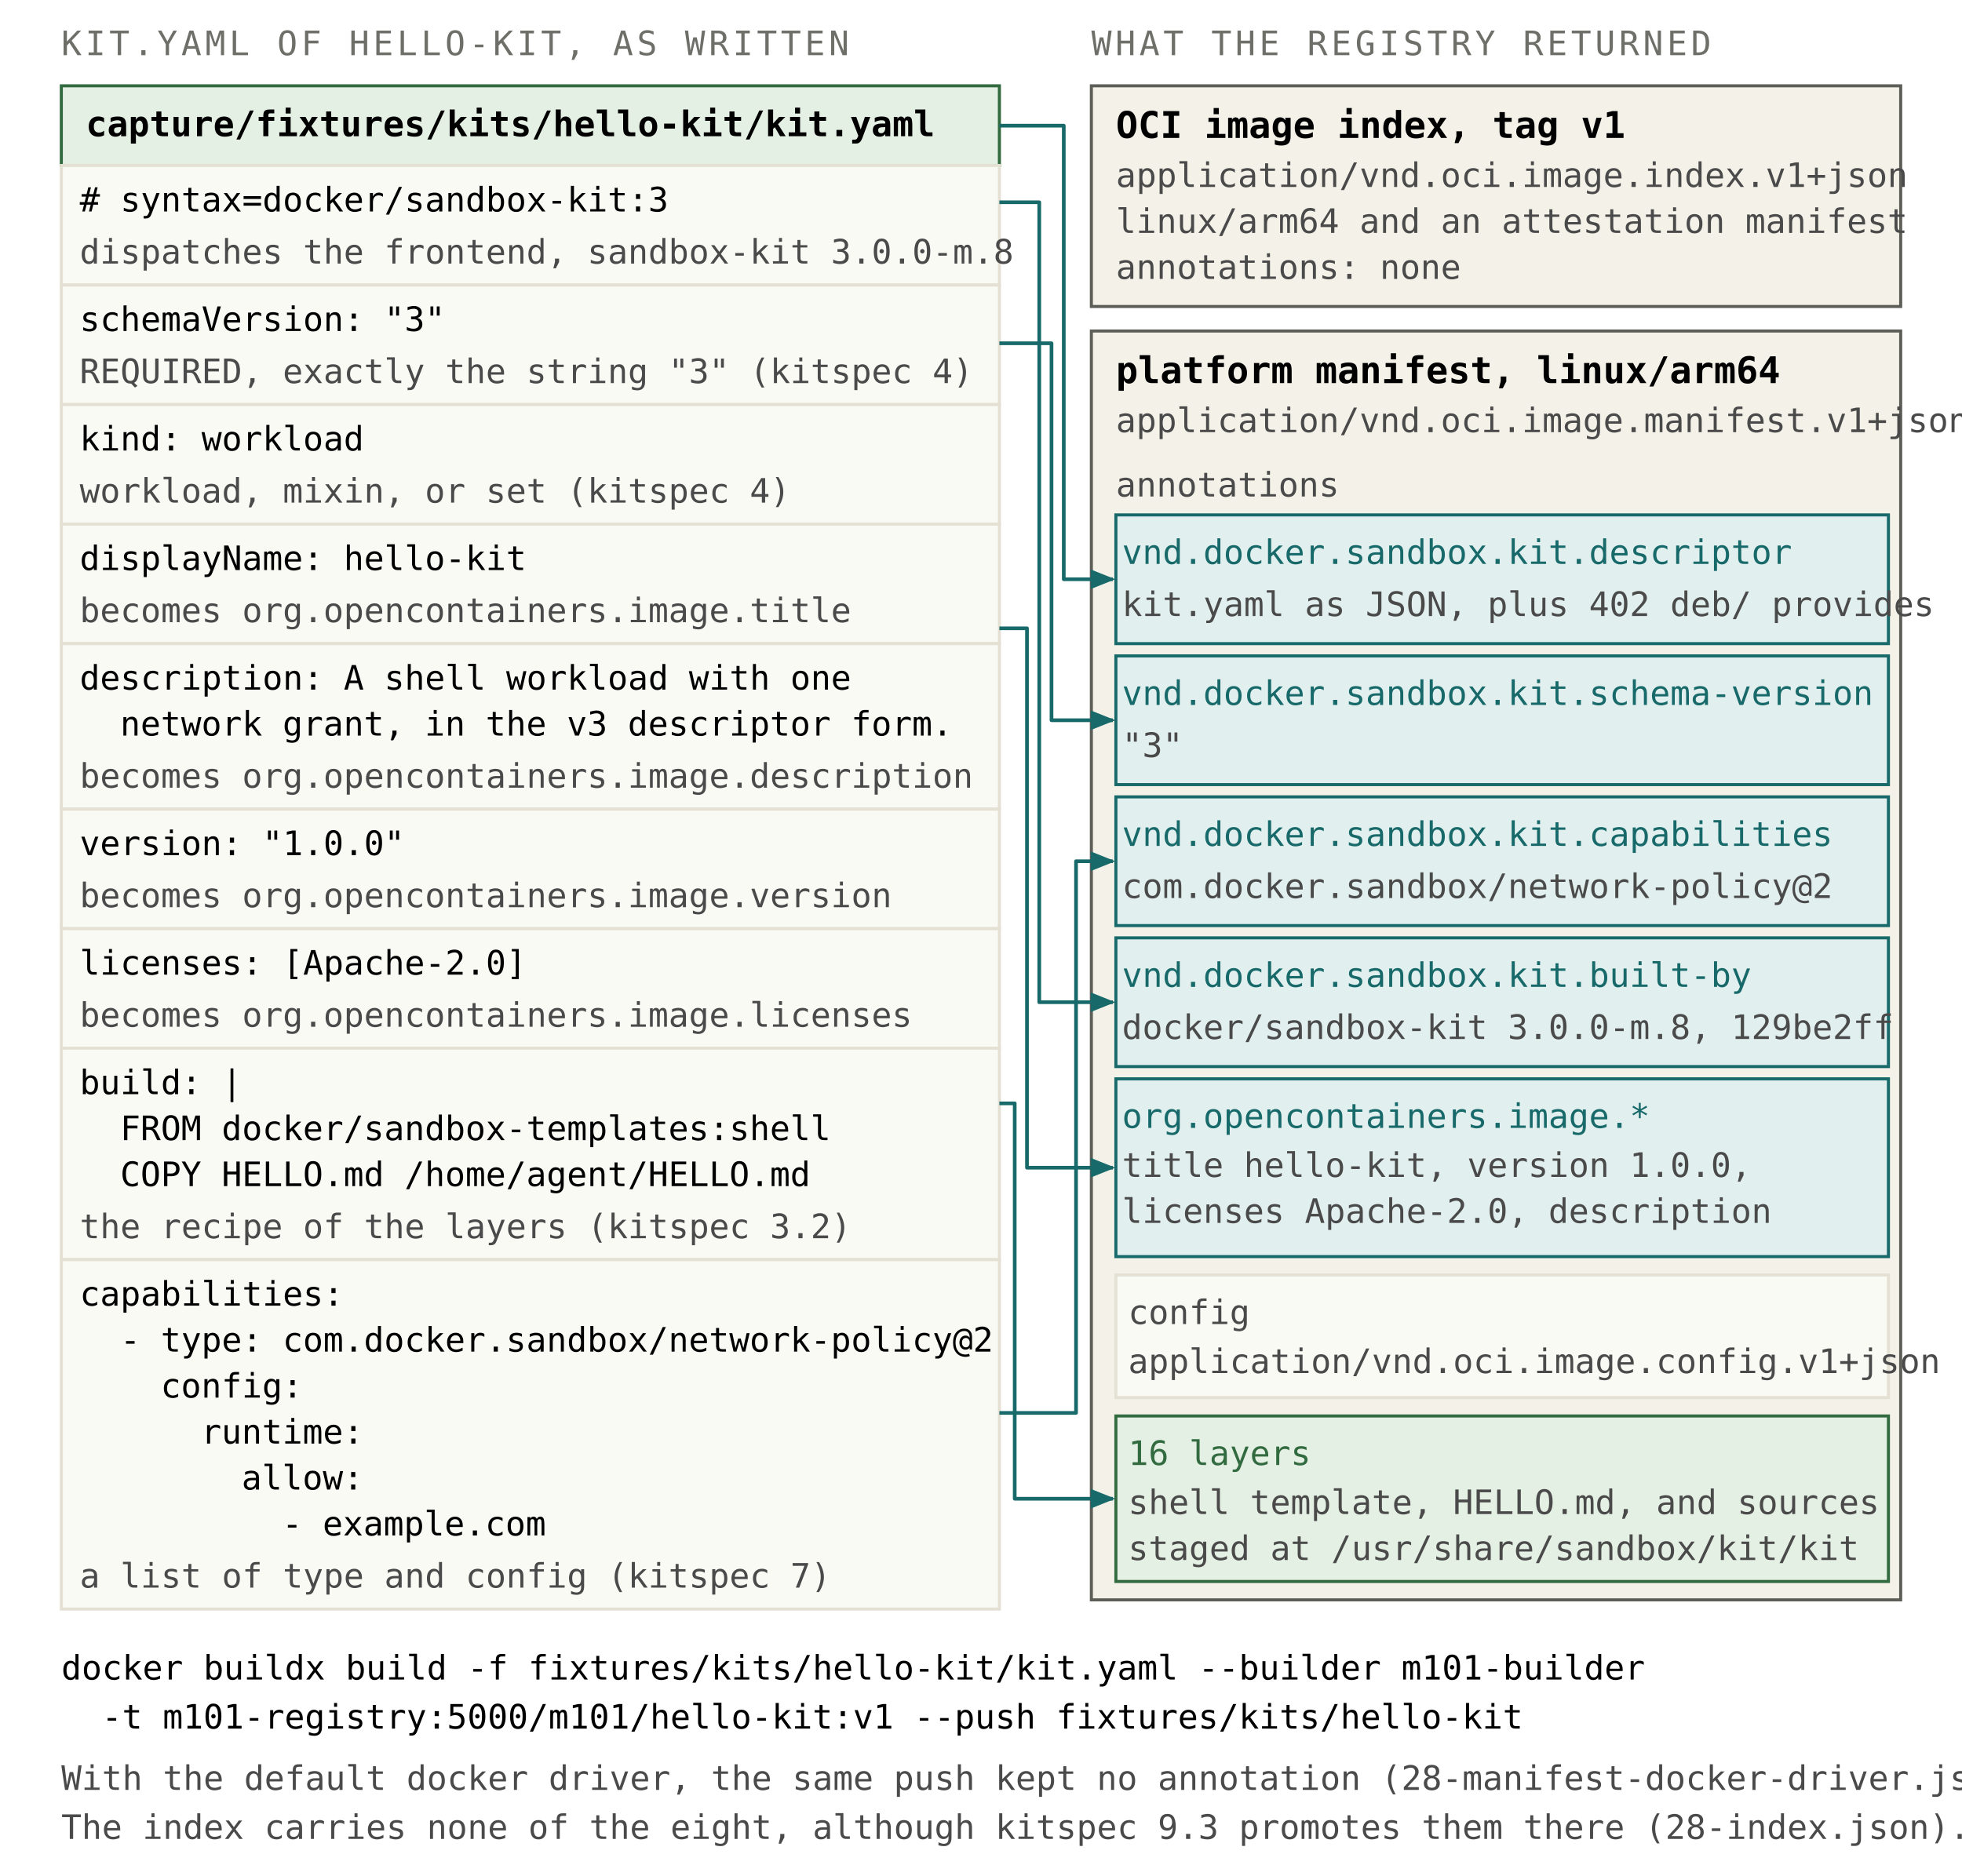
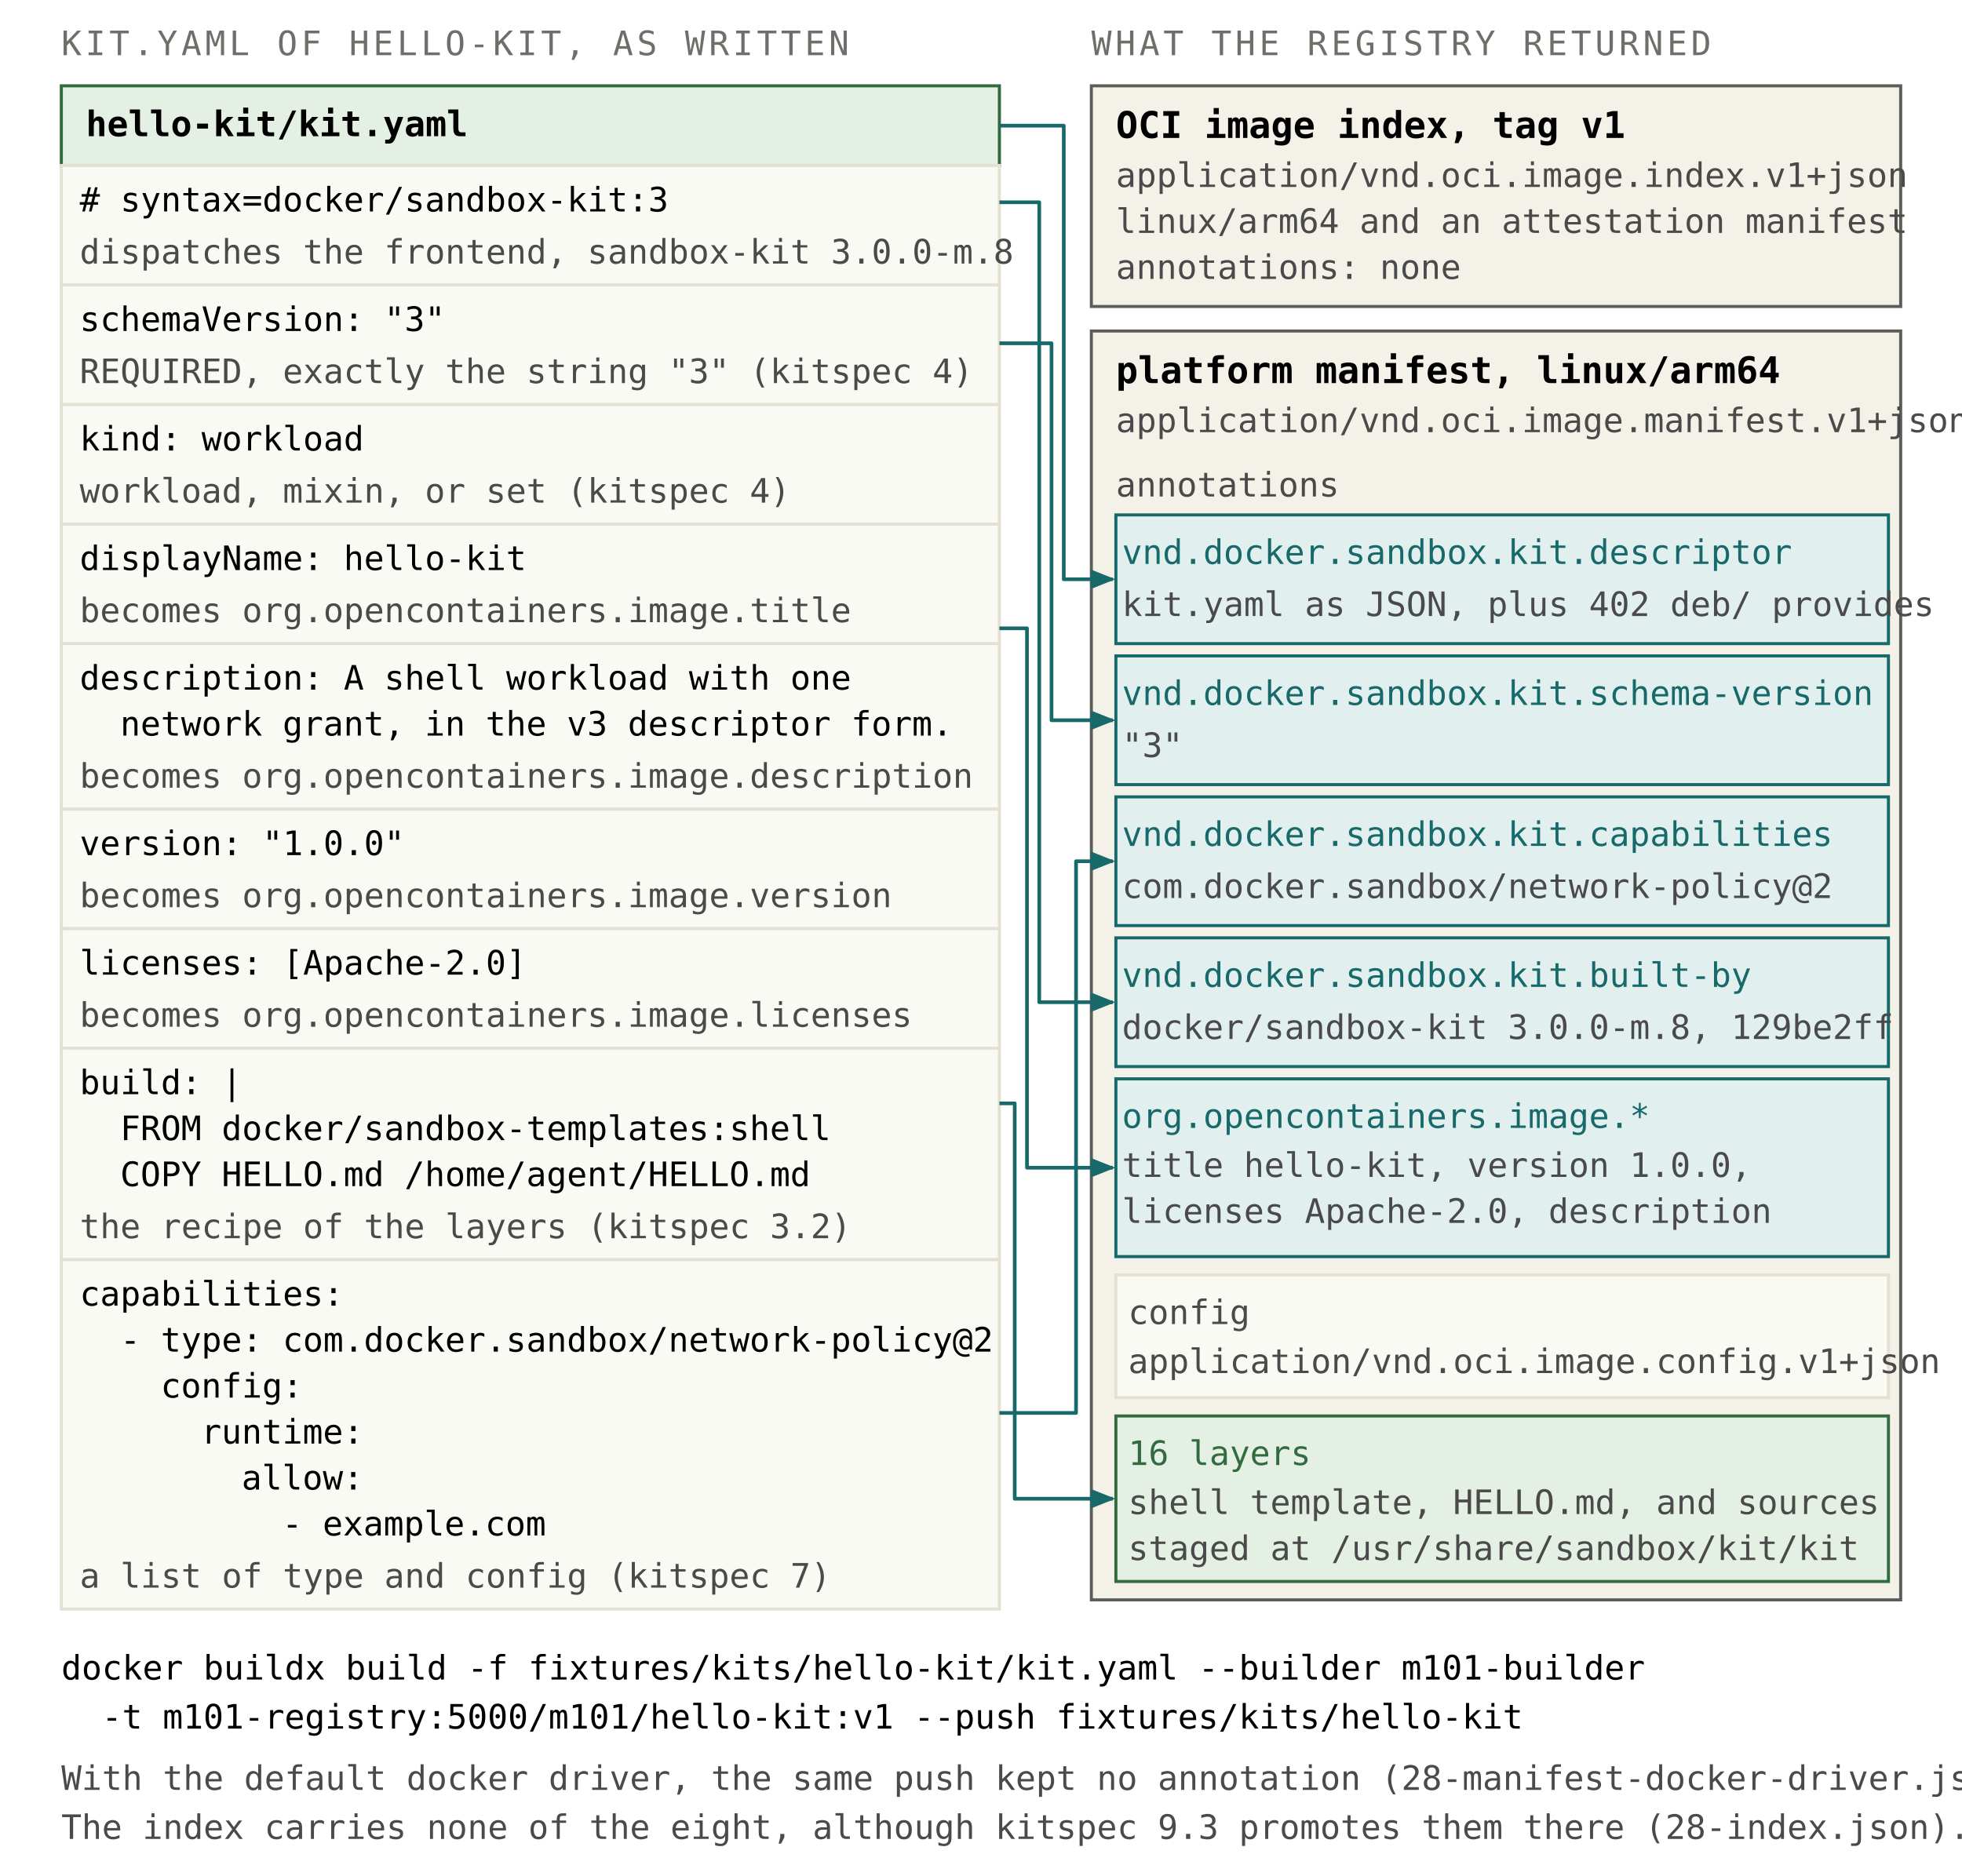
<svg xmlns="http://www.w3.org/2000/svg" viewBox="0 0 640 612" role="img" aria-labelledby="fig-4-1-title fig-4-1-desc" font-family="JetBrains Mono, ui-monospace, monospace">
  <defs>
    <marker id="fig-4-1-head-teal" viewBox="0 0 10 10" refX="9" refY="5" markerWidth="8" markerHeight="8" markerUnits="userSpaceOnUse" orient="auto-start-reverse">
      <path d="M0 1 L10 5 L0 9 z" fill="var(--m-teal-ink, #18696a)" />
    </marker>
  </defs>
  <text x="20" y="18" font-size="11" letter-spacing="1.2" fill="var(--m-ink-mute, #6f6f6a)">KIT.YAML OF HELLO-KIT, AS WRITTEN</text>
  <text x="356" y="18" font-size="11" letter-spacing="1.2" fill="var(--m-ink-mute, #6f6f6a)">WHAT THE REGISTRY RETURNED</text>
  <rect x="20" y="28" width="306" height="26" fill="var(--m-green-fill, #e5f0e4)" stroke="var(--m-green-ink, #336b40)" />
-   <text x="28" y="44.45" font-size="11.5" font-weight="700">capture/fixtures/kits/hello-kit/kit.yaml</text>
+   <text x="28" y="44.45" font-size="11.5" font-weight="700">hello-kit/kit.yaml</text>
  <rect x="20" y="54" width="306" height="39" fill="var(--m-paper, #fafaf5)" stroke="var(--m-panel-edge, #e4e1d4)" />
  <text x="26" y="69" font-size="11"># syntax=docker/sandbox-kit:3</text>
  <text x="26" y="86" font-size="11" class="m-serif" fill="var(--m-ink-soft, #4a4a4a)">dispatches the frontend, sandbox-kit 3.0.0-m.8</text>
  <rect x="20" y="93" width="306" height="39" fill="var(--m-paper, #fafaf5)" stroke="var(--m-panel-edge, #e4e1d4)" />
  <text x="26" y="108" font-size="11">schemaVersion: "3"</text>
  <text x="26" y="125" font-size="11" class="m-serif" fill="var(--m-ink-soft, #4a4a4a)">REQUIRED, exactly the string "3" (kitspec 4)</text>
  <rect x="20" y="132" width="306" height="39" fill="var(--m-paper, #fafaf5)" stroke="var(--m-panel-edge, #e4e1d4)" />
  <text x="26" y="147" font-size="11">kind: workload</text>
  <text x="26" y="164" font-size="11" class="m-serif" fill="var(--m-ink-soft, #4a4a4a)">workload, mixin, or set (kitspec 4)</text>
  <rect x="20" y="171" width="306" height="39" fill="var(--m-paper, #fafaf5)" stroke="var(--m-panel-edge, #e4e1d4)" />
  <text x="26" y="186" font-size="11">displayName: hello-kit</text>
  <text x="26" y="203" font-size="11" class="m-serif" fill="var(--m-ink-soft, #4a4a4a)">becomes org.opencontainers.image.title</text>
  <rect x="20" y="210" width="306" height="54" fill="var(--m-paper, #fafaf5)" stroke="var(--m-panel-edge, #e4e1d4)" />
  <text x="26" y="225" font-size="11">description: A shell workload with one</text>
  <text x="39.2" y="240" font-size="11">network grant, in the v3 descriptor form.</text>
  <text x="26" y="257" font-size="11" class="m-serif" fill="var(--m-ink-soft, #4a4a4a)">becomes org.opencontainers.image.description</text>
  <rect x="20" y="264" width="306" height="39" fill="var(--m-paper, #fafaf5)" stroke="var(--m-panel-edge, #e4e1d4)" />
  <text x="26" y="279" font-size="11">version: "1.0.0"</text>
  <text x="26" y="296" font-size="11" class="m-serif" fill="var(--m-ink-soft, #4a4a4a)">becomes org.opencontainers.image.version</text>
  <rect x="20" y="303" width="306" height="39" fill="var(--m-paper, #fafaf5)" stroke="var(--m-panel-edge, #e4e1d4)" />
  <text x="26" y="318" font-size="11">licenses: [Apache-2.0]</text>
  <text x="26" y="335" font-size="11" class="m-serif" fill="var(--m-ink-soft, #4a4a4a)">becomes org.opencontainers.image.licenses</text>
  <rect x="20" y="342" width="306" height="69" fill="var(--m-paper, #fafaf5)" stroke="var(--m-panel-edge, #e4e1d4)" />
  <text x="26" y="357" font-size="11">build: |</text>
  <text x="39.2" y="372" font-size="11">FROM docker/sandbox-templates:shell</text>
  <text x="39.2" y="387" font-size="11">COPY HELLO.md /home/agent/HELLO.md</text>
  <text x="26" y="404" font-size="11" class="m-serif" fill="var(--m-ink-soft, #4a4a4a)">the recipe of the layers (kitspec 3.2)</text>
  <rect x="20" y="411" width="306" height="114" fill="var(--m-paper, #fafaf5)" stroke="var(--m-panel-edge, #e4e1d4)" />
  <text x="26" y="426" font-size="11">capabilities:</text>
  <text x="39.2" y="441" font-size="11">- type: com.docker.sandbox/network-policy@2</text>
  <text x="52.4" y="456" font-size="11">config:</text>
  <text x="65.6" y="471" font-size="11">runtime:</text>
  <text x="78.8" y="486" font-size="11">allow:</text>
  <text x="92" y="501" font-size="11">- example.com</text>
  <text x="26" y="518" font-size="11" class="m-serif" fill="var(--m-ink-soft, #4a4a4a)">a list of type and config (kitspec 7)</text>
  <rect x="356" y="28" width="264" height="72" fill="var(--m-panel, #f3f1e8)" stroke="var(--m-grey-ink, #5e5e59)" />
  <text x="364" y="45" font-size="12" font-weight="700">OCI image index, tag v1</text>
  <text x="364" y="61" font-size="11" class="m-serif" fill="var(--m-ink-soft, #4a4a4a)">application/vnd.oci.image.index.v1+json</text>
  <text x="364" y="76" font-size="11" class="m-serif" fill="var(--m-ink-soft, #4a4a4a)">linux/arm64 and an attestation manifest</text>
  <text x="364" y="91" font-size="11" class="m-serif" fill="var(--m-ink-soft, #4a4a4a)">annotations: none</text>
  <rect x="356" y="108" width="264" height="414" fill="var(--m-panel, #f3f1e8)" stroke="var(--m-grey-ink, #5e5e59)" />
  <text x="364" y="125" font-size="12" font-weight="700">platform manifest, linux/arm64</text>
  <text x="364" y="141" font-size="11" class="m-serif" fill="var(--m-ink-soft, #4a4a4a)">application/vnd.oci.image.manifest.v1+json</text>
  <text x="364" y="162" font-size="11" fill="var(--m-ink-soft, #4a4a4a)">annotations</text>
  <rect x="364" y="168" width="252" height="42" fill="var(--m-teal-fill, #e1efee)" stroke="var(--m-teal-ink, #18696a)" />
  <text x="366" y="184" font-size="11" fill="var(--m-teal-ink, #18696a)">vnd.docker.sandbox.kit.descriptor</text>
  <text x="366" y="201" font-size="11" class="m-serif" fill="var(--m-ink-soft, #4a4a4a)">kit.yaml as JSON, plus 402 deb/ provides</text>
  <rect x="364" y="214" width="252" height="42" fill="var(--m-teal-fill, #e1efee)" stroke="var(--m-teal-ink, #18696a)" />
  <text x="366" y="230" font-size="11" fill="var(--m-teal-ink, #18696a)">vnd.docker.sandbox.kit.schema-version</text>
  <text x="366" y="247" font-size="11" class="m-serif" fill="var(--m-ink-soft, #4a4a4a)">"3"</text>
  <rect x="364" y="260" width="252" height="42" fill="var(--m-teal-fill, #e1efee)" stroke="var(--m-teal-ink, #18696a)" />
  <text x="366" y="276" font-size="11" fill="var(--m-teal-ink, #18696a)">vnd.docker.sandbox.kit.capabilities</text>
  <text x="366" y="293" font-size="11" class="m-serif" fill="var(--m-ink-soft, #4a4a4a)">com.docker.sandbox/network-policy@2</text>
  <rect x="364" y="306" width="252" height="42" fill="var(--m-teal-fill, #e1efee)" stroke="var(--m-teal-ink, #18696a)" />
  <text x="366" y="322" font-size="11" fill="var(--m-teal-ink, #18696a)">vnd.docker.sandbox.kit.built-by</text>
  <text x="366" y="339" font-size="11" class="m-serif" fill="var(--m-ink-soft, #4a4a4a)">docker/sandbox-kit 3.0.0-m.8, 129be2ff</text>
  <rect x="364" y="352" width="252" height="58" fill="var(--m-teal-fill, #e1efee)" stroke="var(--m-teal-ink, #18696a)" />
  <text x="366" y="368" font-size="11" fill="var(--m-teal-ink, #18696a)">org.opencontainers.image.*</text>
  <text x="366" y="384" font-size="11" class="m-serif" fill="var(--m-ink-soft, #4a4a4a)">title hello-kit, version 1.0.0,</text>
  <text x="366" y="399" font-size="11" class="m-serif" fill="var(--m-ink-soft, #4a4a4a)">licenses Apache-2.0, description</text>
  <rect x="364" y="416" width="252" height="40" fill="var(--m-paper, #fafaf5)" stroke="var(--m-panel-edge, #e4e1d4)" />
  <text x="368" y="432" font-size="11" fill="var(--m-ink-soft, #4a4a4a)">config</text>
  <text x="368" y="448" font-size="11" class="m-serif" fill="var(--m-ink-soft, #4a4a4a)">application/vnd.oci.image.config.v1+json</text>
  <rect x="364" y="462" width="252" height="54" fill="var(--m-green-fill, #e5f0e4)" stroke="var(--m-green-ink, #336b40)" />
  <text x="368" y="478" font-size="11" fill="var(--m-green-ink, #336b40)">16 layers</text>
  <text x="368" y="494" font-size="11" class="m-serif" fill="var(--m-ink-soft, #4a4a4a)">shell template, HELLO.md, and sources</text>
  <text x="368" y="509" font-size="11" class="m-serif" fill="var(--m-ink-soft, #4a4a4a)">staged at /usr/share/sandbox/kit/kit</text>
  <path d="M326 360 H331 V489 H363" fill="none" stroke="var(--m-teal-ink, #18696a)" stroke-width="1.2" stroke-linejoin="round" marker-end="url(#fig-4-1-head-teal)" />
  <path d="M326 205 H335 V381 H363" fill="none" stroke="var(--m-teal-ink, #18696a)" stroke-width="1.2" stroke-linejoin="round" marker-end="url(#fig-4-1-head-teal)" />
  <path d="M326 66 H339 V327 H363" fill="none" stroke="var(--m-teal-ink, #18696a)" stroke-width="1.2" stroke-linejoin="round" marker-end="url(#fig-4-1-head-teal)" />
  <path d="M326 112 H343 V235 H363" fill="none" stroke="var(--m-teal-ink, #18696a)" stroke-width="1.2" stroke-linejoin="round" marker-end="url(#fig-4-1-head-teal)" />
  <path d="M326 41 H347 V189 H363" fill="none" stroke="var(--m-teal-ink, #18696a)" stroke-width="1.2" stroke-linejoin="round" marker-end="url(#fig-4-1-head-teal)" />
  <path d="M326 461 H351 V281 H363" fill="none" stroke="var(--m-teal-ink, #18696a)" stroke-width="1.2" stroke-linejoin="round" marker-end="url(#fig-4-1-head-teal)" />
  <text x="20" y="548" font-size="11">docker buildx build -f fixtures/kits/hello-kit/kit.yaml --builder m101-builder</text>
  <text x="33.2" y="564" font-size="11">-t m101-registry:5000/m101/hello-kit:v1 --push fixtures/kits/hello-kit</text>
  <text x="20" y="584" font-size="11" class="m-serif" fill="var(--m-ink-soft, #4a4a4a)">With the default docker driver, the same push kept no annotation (28-manifest-docker-driver.json).</text>
  <text x="20" y="600" font-size="11" class="m-serif" fill="var(--m-ink-soft, #4a4a4a)">The index carries none of the eight, although kitspec 9.3 promotes them there (28-index.json).</text>
</svg>
